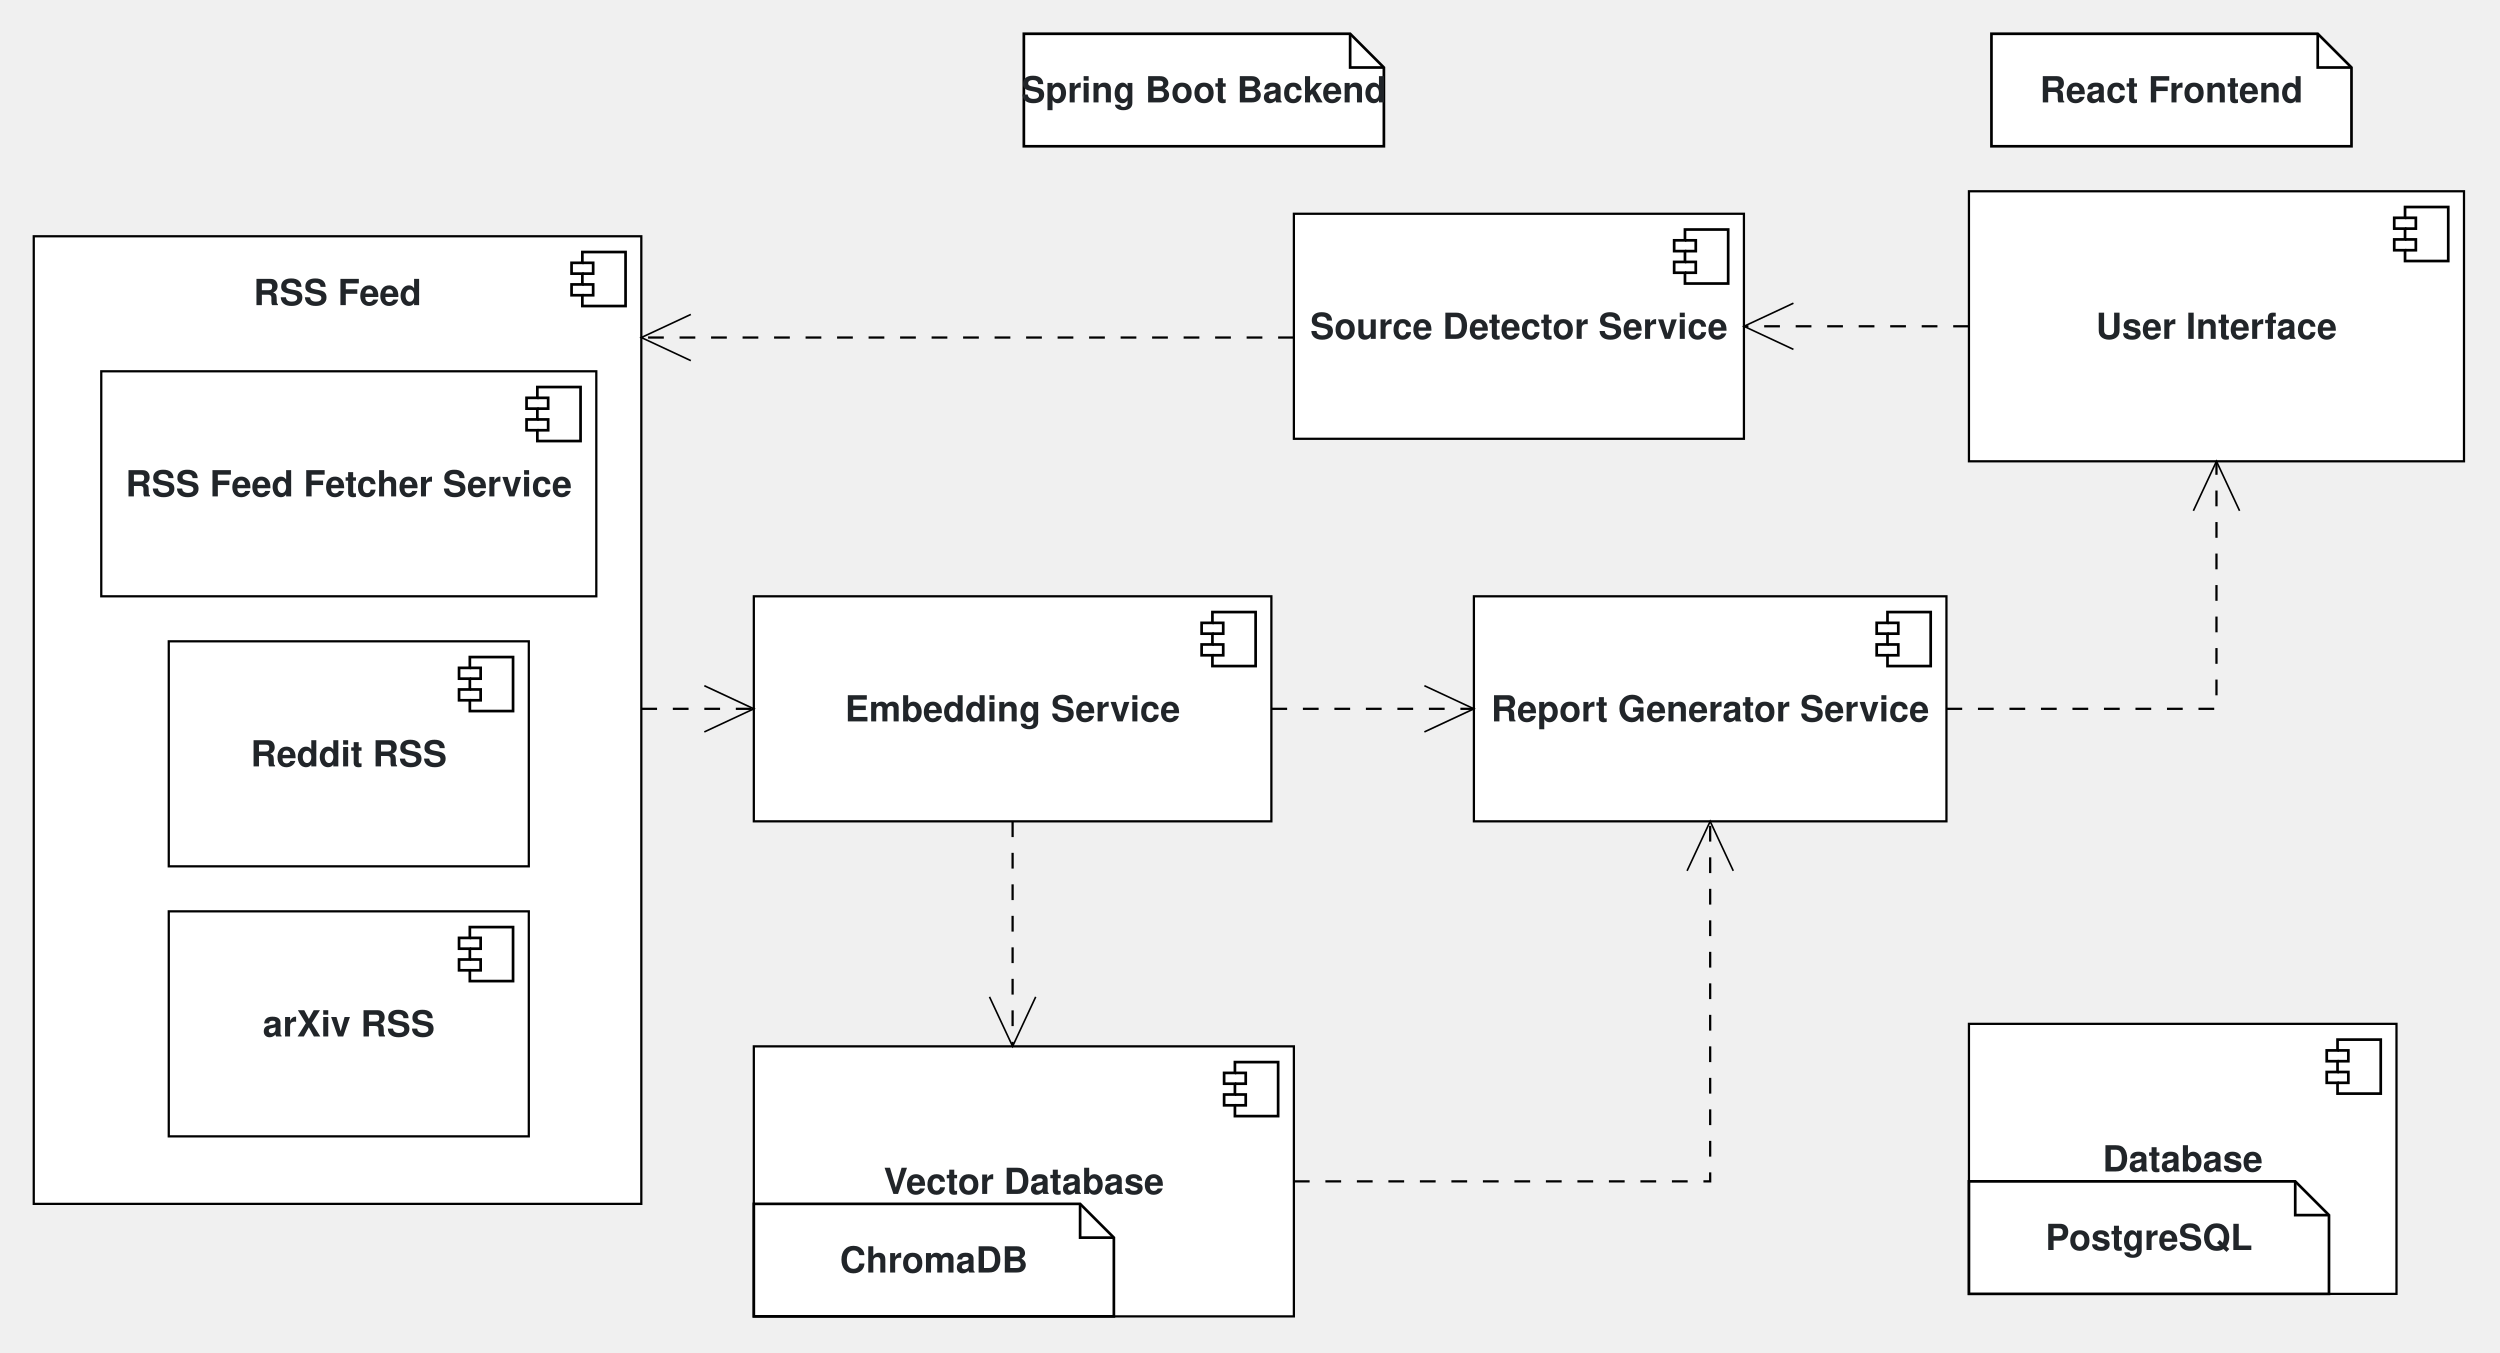
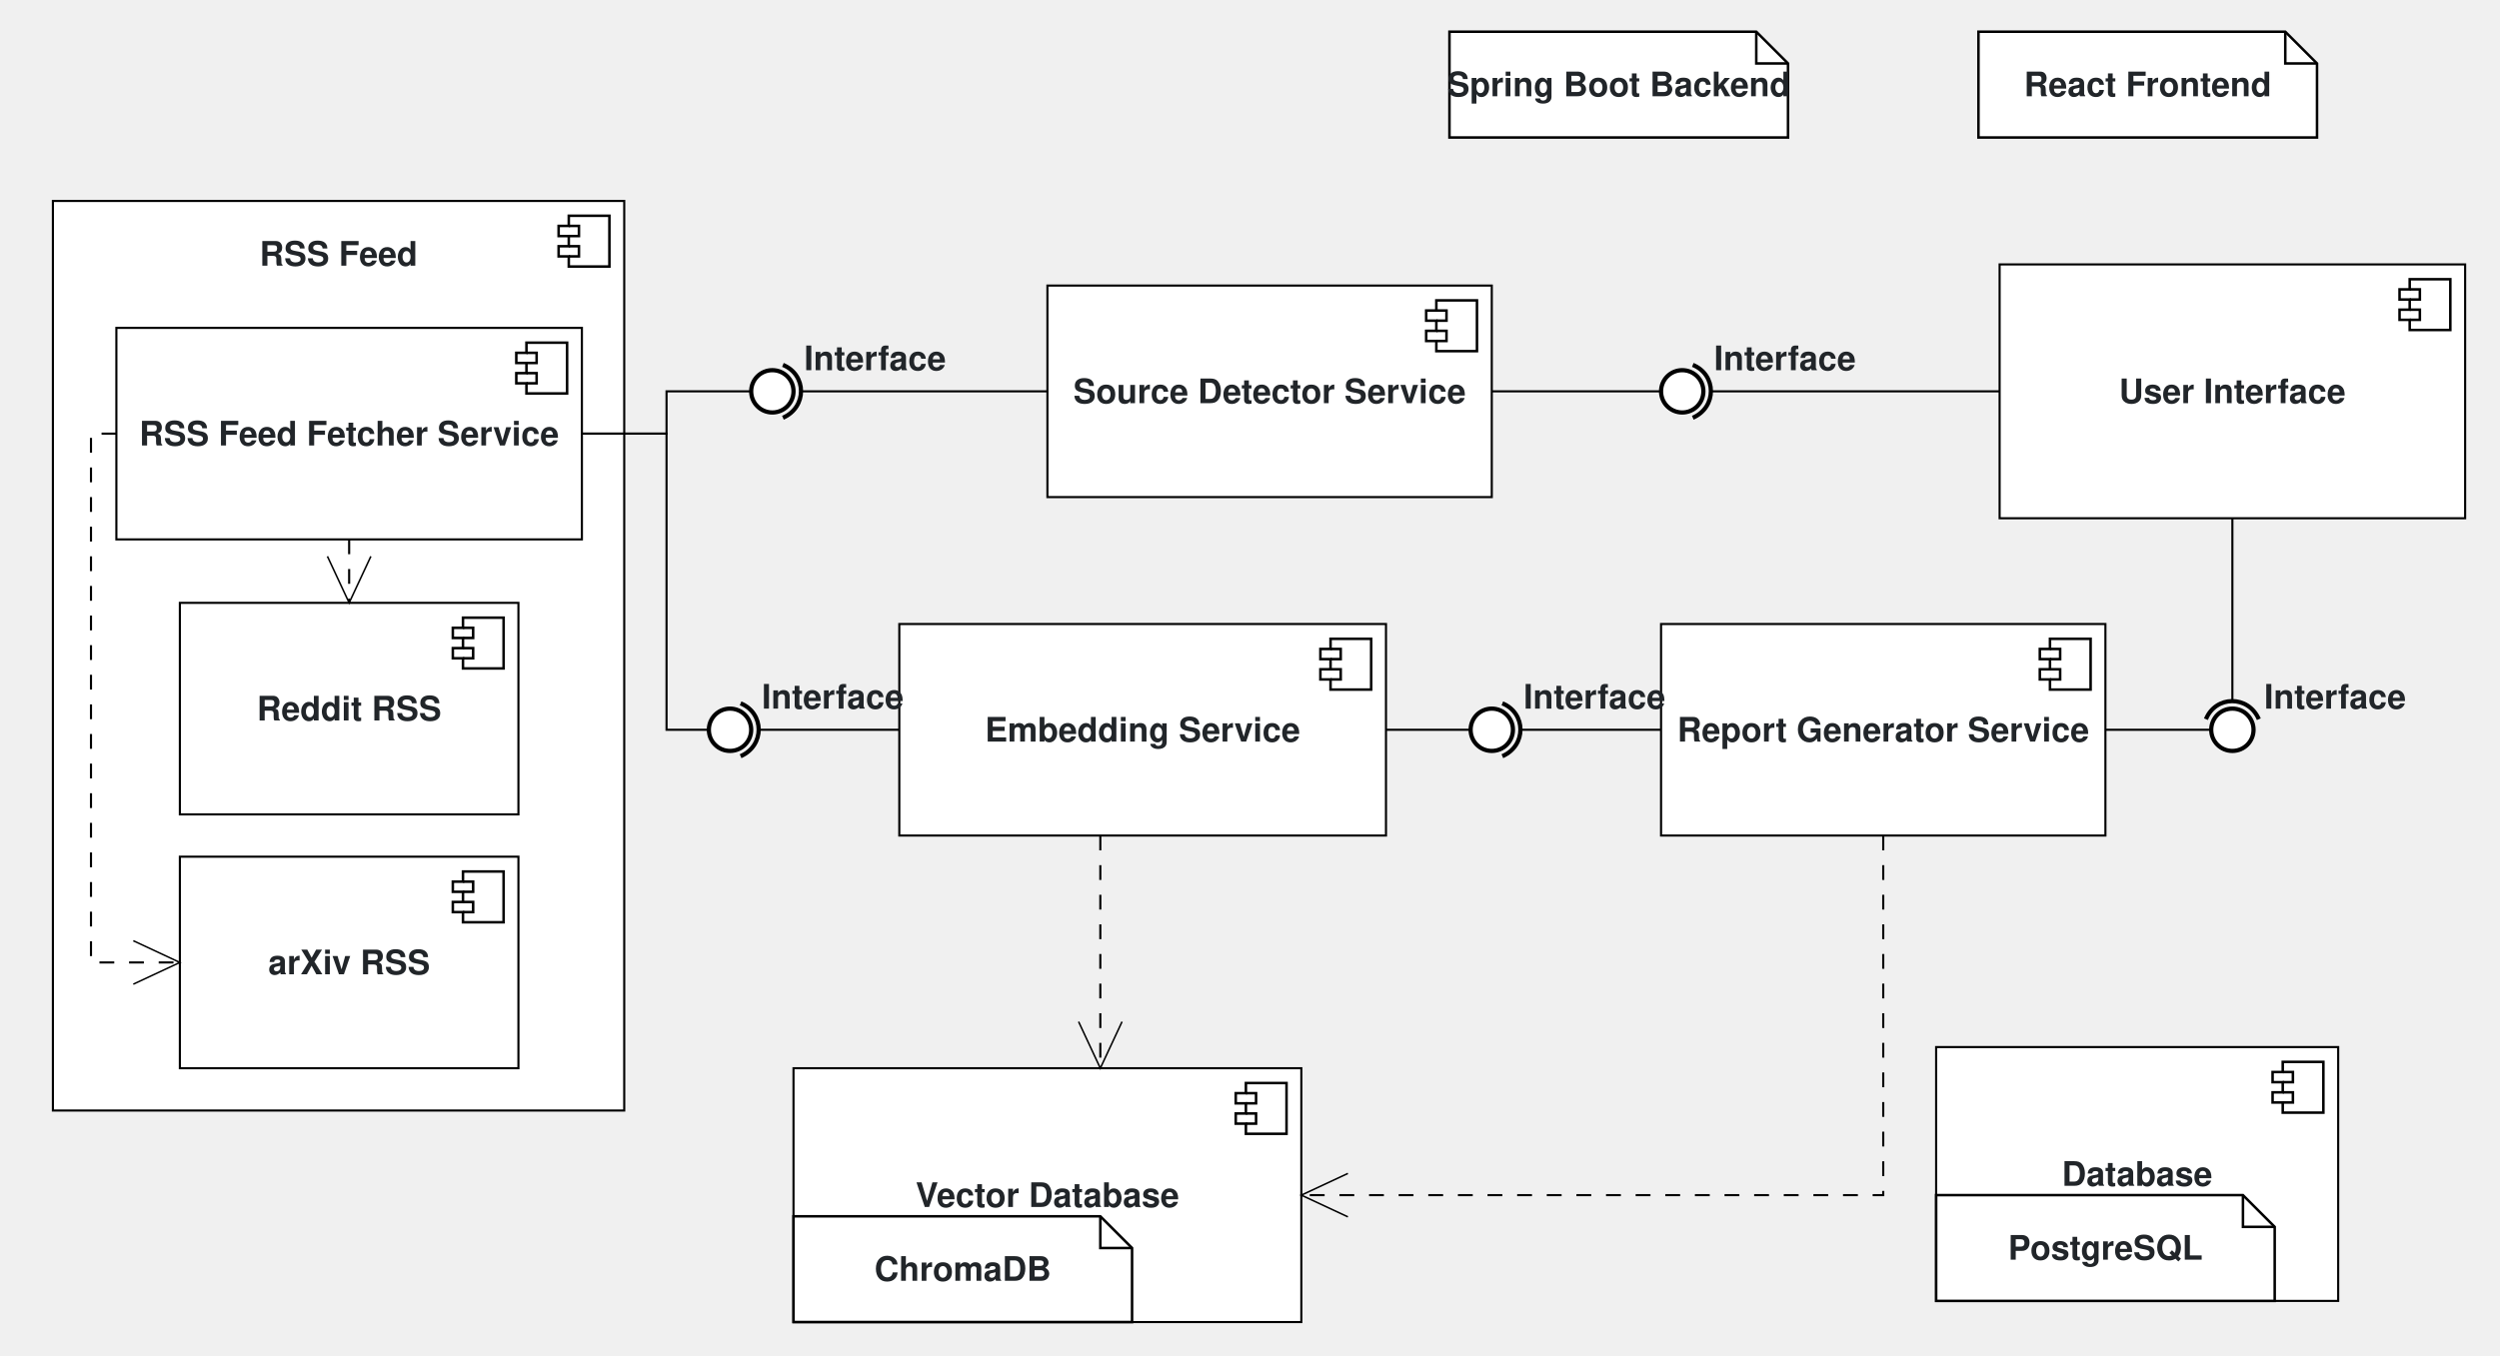
- <svg xmlns="http://www.w3.org/2000/svg" width="1111" height="601" fill="#ffffff">
+ <svg xmlns="http://www.w3.org/2000/svg" width="1181" height="641" fill="#ffffff">
  <defs>
    <style>
  text {
    fill: #212529;
    font-family: Helvetica Neue, Helvetica, Arial, sans-serif;
    font-size: 16px;
  }

  marker, text {
    fill-opacity: 1;
  }

  * {
    overflow: visible;
  }
</style>
  </defs>
-   <svg x="875" y="455" width="190" height="120" class="Database" fill="#ffffff">
+   <svg x="915" y="495" width="190" height="120" class="Database" fill="#ffffff">
    <g data-cy="uml-component">
      <rect width="100%" height="100%" stroke="black" fill="white" class="sc-fqkvVR uHYUy" />
      <g transform="translate(159, 7)">
        <path d="M 4.8 0 L 24 0 L 24 24 L 4.8 24 L 4.8 19.2 L 0 19.2 L 0 14.4 L 4.8 14.4 L 4.8 9.6 L 0 9.6 L 0 4.8 L 4.8 4.8 Z" stroke-width="1.2" stroke-miterlimit="10" stroke="black" fill="white" class="sc-gEvEer fkqzOi" />
        <path d="M 4.8 4.8 L 9.6 4.8 L 9.6 9.6 L 4.8 9.6 M 4.8 14.4 L 9.6 14.4 L 9.6 19.2 L 4.8 19.2" stroke-width="1.2" stroke-miterlimit="10" stroke="black" fill="none" class="sc-gEvEer bFSwyf" />
      </g>
      <text x="50%" y="50%" dominant-baseline="middle" text-anchor="middle" font-weight="bold" pointer-events="none">
        <tspan x="50%" dy="0" text-anchor="middle">Database</tspan>
      </text>
    </g>
  </svg>
-   <svg x="875" y="525" width="160" height="50" class="PostgreSQL" fill="#ffffff">
+   <svg x="915" y="565" width="160" height="50" class="PostgreSQL" fill="#ffffff">
    <g>
      <path d="M 0 0 L 145 0 L 160 15 L 160 50 L 0 50 L 0 0 Z" stroke-width="1.2" stroke-miterlimit="10" stroke="black" fill="white" class="sc-gEvEer fkqzOi" />
      <path d="M 145 0 L 145 15 L 160 15" stroke-width="1.2" stroke-miterlimit="10" stroke="black" fill="none" class="sc-gEvEer bFSwyf" />
      <text x="80" y="25" text-anchor="middle" width="160" height="50" font-weight="bold" pointer-events="none">
        <tspan x="80" dy="5.5">PostgreSQL</tspan>
      </text>
    </g>
  </svg>
-   <svg x="875" y="85" width="220" height="120" class="User Interface" fill="#ffffff">
+   <svg x="945" y="125" width="220" height="120" class="User Interface" fill="#ffffff">
    <g data-cy="uml-component">
      <rect width="100%" height="100%" stroke="black" fill="white" class="sc-fqkvVR uHYUy" />
      <g transform="translate(189, 7)">
        <path d="M 4.8 0 L 24 0 L 24 24 L 4.8 24 L 4.8 19.2 L 0 19.2 L 0 14.4 L 4.8 14.4 L 4.8 9.6 L 0 9.6 L 0 4.8 L 4.8 4.8 Z" stroke-width="1.2" stroke-miterlimit="10" stroke="black" fill="white" class="sc-gEvEer fkqzOi" />
        <path d="M 4.8 4.8 L 9.6 4.8 L 9.6 9.6 L 4.8 9.6 M 4.8 14.4 L 9.6 14.4 L 9.6 19.2 L 4.8 19.2" stroke-width="1.2" stroke-miterlimit="10" stroke="black" fill="none" class="sc-gEvEer bFSwyf" />
      </g>
      <text x="50%" y="50%" dominant-baseline="middle" text-anchor="middle" font-weight="bold" pointer-events="none">
        <tspan x="50%" dy="0" text-anchor="middle">User Interface</tspan>
      </text>
    </g>
  </svg>
-   <svg x="335" y="465" width="240" height="120" class="Vector Database" fill="#ffffff">
+   <svg x="375" y="505" width="240" height="120" class="Vector Database" fill="#ffffff">
    <g data-cy="uml-component">
      <rect width="100%" height="100%" stroke="black" fill="white" class="sc-fqkvVR uHYUy" />
      <g transform="translate(209, 7)">
        <path d="M 4.8 0 L 24 0 L 24 24 L 4.8 24 L 4.8 19.2 L 0 19.2 L 0 14.4 L 4.8 14.4 L 4.8 9.6 L 0 9.6 L 0 4.8 L 4.8 4.8 Z" stroke-width="1.2" stroke-miterlimit="10" stroke="black" fill="white" class="sc-gEvEer fkqzOi" />
        <path d="M 4.8 4.8 L 9.6 4.8 L 9.6 9.6 L 4.8 9.6 M 4.8 14.4 L 9.6 14.4 L 9.6 19.2 L 4.8 19.2" stroke-width="1.2" stroke-miterlimit="10" stroke="black" fill="none" class="sc-gEvEer bFSwyf" />
      </g>
      <text x="50%" y="50%" dominant-baseline="middle" text-anchor="middle" font-weight="bold" pointer-events="none">
        <tspan x="50%" dy="0" text-anchor="middle">Vector Database</tspan>
      </text>
    </g>
  </svg>
-   <svg x="335" y="535" width="160" height="50" class="ChromaDB" fill="#ffffff">
+   <svg x="375" y="575" width="160" height="50" class="ChromaDB" fill="#ffffff">
    <g>
      <path d="M 0 0 L 145 0 L 160 15 L 160 50 L 0 50 L 0 0 Z" stroke-width="1.2" stroke-miterlimit="10" stroke="black" fill="white" class="sc-gEvEer fkqzOi" />
      <path d="M 145 0 L 145 15 L 160 15" stroke-width="1.2" stroke-miterlimit="10" stroke="black" fill="none" class="sc-gEvEer bFSwyf" />
      <text x="80" y="25" text-anchor="middle" width="160" height="50" font-weight="bold" pointer-events="none">
        <tspan x="80" dy="5.5">ChromaDB</tspan>
      </text>
    </g>
  </svg>
-   <svg x="575" y="95" width="200" height="100" class="Source Detector Service" fill="#ffffff">
-     <g data-cy="uml-component">
-       <rect width="100%" height="100%" stroke="black" fill="white" class="sc-fqkvVR uHYUy" />
-       <g transform="translate(169, 7)">
+   <svg x="495" y="135" width="210" height="100" class="Source Detector Service" fill="#ffffff">
+     <g data-cy="uml-component">
+       <rect width="100%" height="100%" stroke="black" fill="white" class="sc-fqkvVR uHYUy" />
+       <g transform="translate(179, 7)">
        <path d="M 4.8 0 L 24 0 L 24 24 L 4.8 24 L 4.8 19.2 L 0 19.2 L 0 14.4 L 4.8 14.4 L 4.8 9.6 L 0 9.6 L 0 4.8 L 4.8 4.8 Z" stroke-width="1.2" stroke-miterlimit="10" stroke="black" fill="white" class="sc-gEvEer fkqzOi" />
        <path d="M 4.8 4.8 L 9.6 4.8 L 9.6 9.6 L 4.8 9.6 M 4.8 14.4 L 9.6 14.4 L 9.6 19.2 L 4.8 19.2" stroke-width="1.2" stroke-miterlimit="10" stroke="black" fill="none" class="sc-gEvEer bFSwyf" />
      </g>
      <text x="50%" y="50%" dominant-baseline="middle" text-anchor="middle" font-weight="bold" pointer-events="none">
        <tspan x="50%" dy="0" text-anchor="middle">Source Detector Service</tspan>
      </text>
    </g>
  </svg>
-   <svg x="15" y="105" width="270" height="430" class="RSS Feed" fill="#ffffff">
+   <svg x="25" y="95" width="270" height="430" class="RSS Feed" fill="#ffffff">
    <g data-cy="uml-subsystem">
      <rect width="100%" height="100%" stroke="black" fill="white" class="sc-fqkvVR uHYUy" />
      <g transform="translate(239, 7)">
        <path d="M 4.8 0 L 24 0 L 24 24 L 4.8 24 L 4.8 19.2 L 0 19.2 L 0 14.4 L 4.8 14.4 L 4.8 9.6 L 0 9.6 L 0 4.8 L 4.8 4.8 Z" stroke-width="1.2" stroke-miterlimit="10" stroke="black" fill="white" class="sc-gEvEer fkqzOi" />
        <path d="M 4.8 4.8 L 9.6 4.8 L 9.6 9.6 L 4.8 9.6 M 4.8 14.4 L 9.6 14.4 L 9.6 19.2 L 4.8 19.2" stroke-width="1.2" stroke-miterlimit="10" stroke="black" fill="none" class="sc-gEvEer bFSwyf" />
      </g>
      <text x="50%" y="25px" dominant-baseline="middle" text-anchor="middle" font-weight="bold" pointer-events="none">
        <tspan x="50%" dy="0" text-anchor="middle">RSS Feed</tspan>
      </text>
    </g>
  </svg>
-   <svg x="45" y="165" width="220" height="100" class="RSS Feed Fetcher Service" fill="#ffffff">
+   <svg x="55" y="155" width="220" height="100" class="RSS Feed Fetcher Service" fill="#ffffff">
    <g data-cy="uml-component">
      <rect width="100%" height="100%" stroke="black" fill="white" class="sc-fqkvVR uHYUy" />
      <g transform="translate(189, 7)">
        <path d="M 4.8 0 L 24 0 L 24 24 L 4.8 24 L 4.8 19.2 L 0 19.2 L 0 14.4 L 4.8 14.4 L 4.8 9.6 L 0 9.6 L 0 4.8 L 4.8 4.8 Z" stroke-width="1.2" stroke-miterlimit="10" stroke="black" fill="white" class="sc-gEvEer fkqzOi" />
        <path d="M 4.8 4.8 L 9.6 4.8 L 9.6 9.6 L 4.8 9.6 M 4.8 14.4 L 9.6 14.4 L 9.6 19.2 L 4.8 19.2" stroke-width="1.2" stroke-miterlimit="10" stroke="black" fill="none" class="sc-gEvEer bFSwyf" />
      </g>
      <text x="50%" y="50%" dominant-baseline="middle" text-anchor="middle" font-weight="bold" pointer-events="none">
        <tspan x="50%" dy="0" text-anchor="middle">RSS Feed Fetcher Service</tspan>
      </text>
    </g>
  </svg>
-   <svg x="75" y="285" width="160" height="100" class="Reddit RSS" fill="#ffffff">
+   <svg x="85" y="285" width="160" height="100" class="Reddit RSS" fill="#ffffff">
    <g data-cy="uml-component">
      <rect width="100%" height="100%" stroke="black" fill="white" class="sc-fqkvVR uHYUy" />
      <g transform="translate(129, 7)">
        <path d="M 4.8 0 L 24 0 L 24 24 L 4.8 24 L 4.8 19.2 L 0 19.2 L 0 14.4 L 4.8 14.4 L 4.8 9.6 L 0 9.6 L 0 4.8 L 4.8 4.8 Z" stroke-width="1.2" stroke-miterlimit="10" stroke="black" fill="white" class="sc-gEvEer fkqzOi" />
        <path d="M 4.8 4.8 L 9.6 4.8 L 9.6 9.6 L 4.8 9.6 M 4.8 14.4 L 9.6 14.4 L 9.6 19.2 L 4.8 19.2" stroke-width="1.2" stroke-miterlimit="10" stroke="black" fill="none" class="sc-gEvEer bFSwyf" />
      </g>
      <text x="50%" y="50%" dominant-baseline="middle" text-anchor="middle" font-weight="bold" pointer-events="none">
        <tspan x="50%" dy="0" text-anchor="middle">Reddit RSS</tspan>
      </text>
    </g>
  </svg>
-   <svg x="75" y="405" width="160" height="100" class="arXiv RSS" fill="#ffffff">
+   <svg x="85" y="405" width="160" height="100" class="arXiv RSS" fill="#ffffff">
    <g data-cy="uml-component">
      <rect width="100%" height="100%" stroke="black" fill="white" class="sc-fqkvVR uHYUy" />
      <g transform="translate(129, 7)">
        <path d="M 4.8 0 L 24 0 L 24 24 L 4.8 24 L 4.8 19.2 L 0 19.2 L 0 14.4 L 4.8 14.4 L 4.8 9.6 L 0 9.6 L 0 4.8 L 4.8 4.8 Z" stroke-width="1.2" stroke-miterlimit="10" stroke="black" fill="white" class="sc-gEvEer fkqzOi" />
        <path d="M 4.8 4.8 L 9.6 4.8 L 9.6 9.6 L 4.8 9.6 M 4.8 14.4 L 9.6 14.4 L 9.6 19.2 L 4.8 19.2" stroke-width="1.2" stroke-miterlimit="10" stroke="black" fill="none" class="sc-gEvEer bFSwyf" />
      </g>
      <text x="50%" y="50%" dominant-baseline="middle" text-anchor="middle" font-weight="bold" pointer-events="none">
        <tspan x="50%" dy="0" text-anchor="middle">arXiv RSS</tspan>
      </text>
    </g>
  </svg>
-   <svg x="335" y="265" width="230" height="100" class="Embedding Service" fill="#ffffff">
+   <svg x="425" y="295" width="230" height="100" class="Embedding Service" fill="#ffffff">
    <g data-cy="uml-component">
      <rect width="100%" height="100%" stroke="black" fill="white" class="sc-fqkvVR uHYUy" />
      <g transform="translate(199, 7)">
        <path d="M 4.8 0 L 24 0 L 24 24 L 4.8 24 L 4.8 19.2 L 0 19.2 L 0 14.4 L 4.8 14.4 L 4.8 9.6 L 0 9.6 L 0 4.8 L 4.8 4.8 Z" stroke-width="1.2" stroke-miterlimit="10" stroke="black" fill="white" class="sc-gEvEer fkqzOi" />
        <path d="M 4.8 4.8 L 9.6 4.8 L 9.6 9.6 L 4.8 9.6 M 4.8 14.4 L 9.6 14.4 L 9.6 19.2 L 4.8 19.2" stroke-width="1.2" stroke-miterlimit="10" stroke="black" fill="none" class="sc-gEvEer bFSwyf" />
      </g>
      <text x="50%" y="50%" dominant-baseline="middle" text-anchor="middle" font-weight="bold" pointer-events="none">
        <tspan x="50%" dy="0" text-anchor="middle">Embedding Service</tspan>
      </text>
    </g>
  </svg>
-   <svg x="655" y="265" width="210" height="100" class="Report Generator Service" fill="#ffffff">
+   <svg x="785" y="295" width="210" height="100" class="Report Generator Service" fill="#ffffff">
    <g data-cy="uml-component">
      <rect width="100%" height="100%" stroke="black" fill="white" class="sc-fqkvVR uHYUy" />
      <g transform="translate(179, 7)">
        <path d="M 4.8 0 L 24 0 L 24 24 L 4.8 24 L 4.8 19.2 L 0 19.2 L 0 14.4 L 4.8 14.4 L 4.8 9.6 L 0 9.6 L 0 4.8 L 4.8 4.8 Z" stroke-width="1.2" stroke-miterlimit="10" stroke="black" fill="white" class="sc-gEvEer fkqzOi" />
        <path d="M 4.8 4.8 L 9.6 4.8 L 9.6 9.6 L 4.8 9.6 M 4.8 14.4 L 9.6 14.4 L 9.6 19.2 L 4.8 19.2" stroke-width="1.2" stroke-miterlimit="10" stroke="black" fill="none" class="sc-gEvEer bFSwyf" />
      </g>
      <text x="50%" y="50%" dominant-baseline="middle" text-anchor="middle" font-weight="bold" pointer-events="none">
        <tspan x="50%" dy="0" text-anchor="middle">Report Generator Service</tspan>
      </text>
    </g>
  </svg>
-   <svg x="455" y="15" width="160" height="50" class="Spring Boot Backend" fill="#ffffff">
+   <svg x="685" y="15" width="160" height="50" class="Spring Boot Backend" fill="#ffffff">
    <g>
      <path d="M 0 0 L 145 0 L 160 15 L 160 50 L 0 50 L 0 0 Z" stroke-width="1.2" stroke-miterlimit="10" stroke="black" fill="white" class="sc-gEvEer fkqzOi" />
      <path d="M 145 0 L 145 15 L 160 15" stroke-width="1.2" stroke-miterlimit="10" stroke="black" fill="none" class="sc-gEvEer bFSwyf" />
      <text x="80" y="25" text-anchor="middle" width="160" height="50" font-weight="bold" pointer-events="none">
        <tspan x="80" dy="5.5">Spring Boot Backend</tspan>
      </text>
    </g>
  </svg>
-   <svg x="885" y="15" width="160" height="50" class="React  Frontend" fill="#ffffff">
+   <svg x="935" y="15" width="160" height="50" class="React  Frontend" fill="#ffffff">
    <g>
      <path d="M 0 0 L 145 0 L 160 15 L 160 50 L 0 50 L 0 0 Z" stroke-width="1.2" stroke-miterlimit="10" stroke="black" fill="white" class="sc-gEvEer fkqzOi" />
      <path d="M 145 0 L 145 15 L 160 15" stroke-width="1.2" stroke-miterlimit="10" stroke="black" fill="none" class="sc-gEvEer bFSwyf" />
      <text x="80" y="25" text-anchor="middle" width="160" height="50" font-weight="bold" pointer-events="none">
        <tspan x="80" dy="5.5">React Frontend</tspan>
      </text>
    </g>
  </svg>
-   <svg x="775" y="145" width="100" height="1" class="" fill="#ffffff">
-     <g>
-       <marker id="marker-9c8ff6ee-47fc-46ad-b679-bd432d3c755a" viewBox="0 0 30 30" markerWidth="22" markerHeight="30" refX="30" refY="15" orient="auto" markerUnits="strokeWidth">
-         <path d="M0,29 L30,15 L0,1" stroke="black" fill="none" class="sc-gEvEer bFSwyf" />
-       </marker>
-       <polyline points="100 0,0 0" stroke-width="1" stroke-dasharray="7" marker-end="url(#marker-9c8ff6ee-47fc-46ad-b679-bd432d3c755a)" stroke="black" fill="none" class="sc-aXZVg eMElBf" />
-     </g>
-   </svg>
-   <svg x="285" y="150" width="290" height="1" class="" fill="#ffffff">
-     <g>
-       <marker id="marker-2511ad34-2dd9-478a-99bd-a1d0acae0da8" viewBox="0 0 30 30" markerWidth="22" markerHeight="30" refX="30" refY="15" orient="auto" markerUnits="strokeWidth">
-         <path d="M0,29 L30,15 L0,1" stroke="black" fill="none" class="sc-gEvEer bFSwyf" />
-       </marker>
-       <polyline points="290 0,0 0" stroke-width="1" stroke-dasharray="7" marker-end="url(#marker-2511ad34-2dd9-478a-99bd-a1d0acae0da8)" stroke="black" fill="none" class="sc-aXZVg eMElBf" />
-     </g>
-   </svg>
-   <svg x="285" y="315" width="50" height="1" class="" fill="#ffffff">
-     <g>
-       <marker id="marker-9fad13dc-8530-4f9a-a0a3-dce4aa40921e" viewBox="0 0 30 30" markerWidth="22" markerHeight="30" refX="30" refY="15" orient="auto" markerUnits="strokeWidth">
-         <path d="M0,29 L30,15 L0,1" stroke="black" fill="none" class="sc-gEvEer bFSwyf" />
-       </marker>
-       <polyline points="0 0,50 0" stroke-width="1" stroke-dasharray="7" marker-end="url(#marker-9fad13dc-8530-4f9a-a0a3-dce4aa40921e)" stroke="black" fill="none" class="sc-aXZVg eMElBf" />
-     </g>
-   </svg>
-   <svg x="565" y="315" width="90" height="1" class="" fill="#ffffff">
-     <g>
-       <marker id="marker-094921f3-7d96-46b7-bdea-3ef065eb6473" viewBox="0 0 30 30" markerWidth="22" markerHeight="30" refX="30" refY="15" orient="auto" markerUnits="strokeWidth">
-         <path d="M0,29 L30,15 L0,1" stroke="black" fill="none" class="sc-gEvEer bFSwyf" />
-       </marker>
-       <polyline points="0 0,90 0" stroke-width="1" stroke-dasharray="7" marker-end="url(#marker-094921f3-7d96-46b7-bdea-3ef065eb6473)" stroke="black" fill="none" class="sc-aXZVg eMElBf" />
-     </g>
-   </svg>
-   <svg x="865" y="205" width="120" height="110" class="" fill="#ffffff">
-     <g>
-       <marker id="marker-349f5db4-cb88-4271-a864-d6474c77d992" viewBox="0 0 30 30" markerWidth="22" markerHeight="30" refX="30" refY="15" orient="auto" markerUnits="strokeWidth">
-         <path d="M0,29 L30,15 L0,1" stroke="black" fill="none" class="sc-gEvEer bFSwyf" />
-       </marker>
-       <polyline points="0 110,120 110,120 0" stroke-width="1" stroke-dasharray="7" marker-end="url(#marker-349f5db4-cb88-4271-a864-d6474c77d992)" stroke="black" fill="none" class="sc-aXZVg eMElBf" />
-     </g>
-   </svg>
-   <svg x="450" y="365" width="1" height="100" class="" fill="#ffffff">
+   <svg x="355" y="175" width="20" height="20" class="Interface" fill="#ffffff">
+     <g>
+       <circle cx="50%" cy="50%" r="10" stroke-width="2" stroke="black" fill="white" class="sc-iGgWBj fYmGgq" />
+       <text x="25" dominant-baseline="auto" text-anchor="start" font-weight="bold" pointer-events="none">Interface</text>
+     </g>
+   </svg>
+   <svg x="785" y="175" width="20" height="20" class="Interface" fill="#ffffff">
+     <g>
+       <circle cx="50%" cy="50%" r="10" stroke-width="2" stroke="black" fill="white" class="sc-iGgWBj fYmGgq" />
+       <text x="25" dominant-baseline="auto" text-anchor="start" font-weight="bold" pointer-events="none">Interface</text>
+     </g>
+   </svg>
+   <svg x="1045" y="335" width="20" height="20" class="Interface" fill="#ffffff">
+     <g>
+       <circle cx="50%" cy="50%" r="10" stroke-width="2" stroke="black" fill="white" class="sc-iGgWBj fYmGgq" />
+       <text x="25" dominant-baseline="auto" text-anchor="start" font-weight="bold" pointer-events="none">Interface</text>
+     </g>
+   </svg>
+   <svg x="695" y="335" width="20" height="20" class="Interface" fill="#ffffff">
+     <g>
+       <circle cx="50%" cy="50%" r="10" stroke-width="2" stroke="black" fill="white" class="sc-iGgWBj fYmGgq" />
+       <text x="25" dominant-baseline="auto" text-anchor="start" font-weight="bold" pointer-events="none">Interface</text>
+     </g>
+   </svg>
+   <svg x="335" y="335" width="20" height="20" class="Interface" fill="#ffffff">
+     <g>
+       <circle cx="50%" cy="50%" r="10" stroke-width="2" stroke="black" fill="white" class="sc-iGgWBj fYmGgq" />
+       <text x="25" dominant-baseline="auto" text-anchor="start" font-weight="bold" pointer-events="none">Interface</text>
+     </g>
+   </svg>
+   <svg x="520" y="395" width="1" height="110" class="" fill="#ffffff">
    <g>
      <marker id="marker-b895fd42-7101-4c8e-b96d-2e15f93100d4" viewBox="0 0 30 30" markerWidth="22" markerHeight="30" refX="30" refY="15" orient="auto" markerUnits="strokeWidth">
        <path d="M0,29 L30,15 L0,1" stroke="black" fill="none" class="sc-gEvEer bFSwyf" />
      </marker>
-       <polyline points="0 0,0 100" stroke-width="1" stroke-dasharray="7" marker-end="url(#marker-b895fd42-7101-4c8e-b96d-2e15f93100d4)" stroke="black" fill="none" class="sc-aXZVg eMElBf" />
-     </g>
-   </svg>
-   <svg x="575" y="365" width="185" height="160" class="" fill="#ffffff">
-     <g>
-       <marker id="marker-30b81c37-c72c-494e-881a-47ace307f526" viewBox="0 0 30 30" markerWidth="22" markerHeight="30" refX="30" refY="15" orient="auto" markerUnits="strokeWidth">
+       <polyline points="0 0,0 110" stroke-width="1" stroke-dasharray="7" marker-end="url(#marker-b895fd42-7101-4c8e-b96d-2e15f93100d4)" stroke="black" fill="none" class="sc-aXZVg eMElBf" />
+     </g>
+   </svg>
+   <svg x="362" y="172" width="133" height="27" class="" fill="#ffffff">
+     <g>
+       <marker id="marker-caa015c2-b9da-417f-9347-0be799fc9105" viewBox="0 0 27 27" markerWidth="27" markerHeight="27" refX="0" refY="0" orient="auto" markerUnits="strokeWidth">
+         <path d="M 8 -12.5 C -3.5 -7.5 -3.3 7.9 8 12.5" stroke-width="2" stroke="black" fill="none" class="sc-gEvEer bFSwyf" />
+       </marker>
+       <polyline points="133 13,16 13" stroke-width="1" marker-end="url(#marker-caa015c2-b9da-417f-9347-0be799fc9105)" stroke="black" fill="none" class="sc-aXZVg eMElBf" />
+     </g>
+   </svg>
+   <svg x="705" y="185" width="80" height="1" class="" fill="#ffffff">
+     <g>
+       <polyline points="0 0,80 0" stroke="black" fill="none" class="sc-aXZVg eMElBf" />
+     </g>
+   </svg>
+   <svg x="995" y="345" width="50" height="1" class="" fill="#ffffff">
+     <g>
+       <polyline points="0 0,40 0,10 0,50 0" stroke="black" fill="none" class="sc-aXZVg eMElBf" />
+     </g>
+   </svg>
+   <svg x="1042" y="245" width="27" height="104" class="" fill="#ffffff">
+     <g>
+       <marker id="marker-0a7ee1e8-f9d5-4a64-b08a-d7aa2bec92c7" viewBox="0 0 27 27" markerWidth="27" markerHeight="27" refX="0" refY="0" orient="auto" markerUnits="strokeWidth">
+         <path d="M 8 -12.5 C -3.5 -7.5 -3.3 7.9 8 12.5" stroke-width="2" stroke="black" fill="none" class="sc-gEvEer bFSwyf" />
+       </marker>
+       <polyline points="13 0,13 87" stroke-width="1" marker-end="url(#marker-0a7ee1e8-f9d5-4a64-b08a-d7aa2bec92c7)" stroke="black" fill="none" class="sc-aXZVg eMElBf" />
+     </g>
+   </svg>
+   <svg x="342" y="332" width="83" height="27" class="" fill="#ffffff">
+     <g>
+       <marker id="marker-f92e9936-e00b-4ec6-848c-5753ad63128d" viewBox="0 0 27 27" markerWidth="27" markerHeight="27" refX="0" refY="0" orient="auto" markerUnits="strokeWidth">
+         <path d="M 8 -12.5 C -3.5 -7.5 -3.3 7.9 8 12.5" stroke-width="2" stroke="black" fill="none" class="sc-gEvEer bFSwyf" />
+       </marker>
+       <polyline points="83 13,43 13,53 13,16 13" stroke-width="1" marker-end="url(#marker-f92e9936-e00b-4ec6-848c-5753ad63128d)" stroke="black" fill="none" class="sc-aXZVg eMElBf" />
+     </g>
+   </svg>
+   <svg x="702" y="332" width="83" height="27" class="" fill="#ffffff">
+     <g>
+       <marker id="marker-d50b3b0e-68f9-4e89-b673-aa27077fccd9" viewBox="0 0 27 27" markerWidth="27" markerHeight="27" refX="0" refY="0" orient="auto" markerUnits="strokeWidth">
+         <path d="M 8 -12.5 C -3.5 -7.5 -3.3 7.9 8 12.5" stroke-width="2" stroke="black" fill="none" class="sc-gEvEer bFSwyf" />
+       </marker>
+       <polyline points="83 13,43 13,53 13,16 13" stroke-width="1" marker-end="url(#marker-d50b3b0e-68f9-4e89-b673-aa27077fccd9)" stroke="black" fill="none" class="sc-aXZVg eMElBf" />
+     </g>
+   </svg>
+   <svg x="655" y="345" width="40" height="1" class="" fill="#ffffff">
+     <g>
+       <polyline points="0 0,40 0,0 0,40 0" stroke="black" fill="none" class="sc-aXZVg eMElBf" />
+     </g>
+   </svg>
+   <svg x="615" y="395" width="275" height="170" class="" fill="#ffffff">
+     <g>
+       <marker id="marker-b832a47f-053d-464c-b35d-7115c324cde8" viewBox="0 0 30 30" markerWidth="22" markerHeight="30" refX="30" refY="15" orient="auto" markerUnits="strokeWidth">
        <path d="M0,29 L30,15 L0,1" stroke="black" fill="none" class="sc-gEvEer bFSwyf" />
      </marker>
-       <polyline points="0 160,185 160,185 0" stroke-width="1" stroke-dasharray="7" marker-end="url(#marker-30b81c37-c72c-494e-881a-47ace307f526)" stroke="black" fill="none" class="sc-aXZVg eMElBf" />
+       <polyline points="275 0,275 170,0 170" stroke-width="1" stroke-dasharray="7" marker-end="url(#marker-b832a47f-053d-464c-b35d-7115c324cde8)" stroke="black" fill="none" class="sc-aXZVg eMElBf" />
+     </g>
+   </svg>
+   <svg x="275" y="205" width="60" height="140" class="" fill="#ffffff">
+     <g>
+       <polyline points="0 0,40 0,40 90,40 90,40 140,60 140" stroke="black" fill="none" class="sc-aXZVg eMElBf" />
+     </g>
+   </svg>
+   <svg x="165" y="255" width="1" height="30" class="" fill="#ffffff">
+     <g>
+       <marker id="marker-807b4071-4f3b-4b29-959e-6762b2bec60a" viewBox="0 0 30 30" markerWidth="22" markerHeight="30" refX="30" refY="15" orient="auto" markerUnits="strokeWidth">
+         <path d="M0,29 L30,15 L0,1" stroke="black" fill="none" class="sc-gEvEer bFSwyf" />
+       </marker>
+       <polyline points="0 0,0 30" stroke-width="1" stroke-dasharray="7" marker-end="url(#marker-807b4071-4f3b-4b29-959e-6762b2bec60a)" stroke="black" fill="none" class="sc-aXZVg eMElBf" />
+     </g>
+   </svg>
+   <svg x="15" y="205" width="80" height="260" class="" fill="#ffffff">
+     <g>
+       <marker id="marker-35abfe89-0708-4449-b438-730461a2791c" viewBox="0 0 30 30" markerWidth="22" markerHeight="30" refX="30" refY="15" orient="auto" markerUnits="strokeWidth">
+         <path d="M0,29 L30,15 L0,1" stroke="black" fill="none" class="sc-gEvEer bFSwyf" />
+       </marker>
+       <polyline points="40 0,28 0,28 250,70 250" stroke-width="1" stroke-dasharray="7" marker-end="url(#marker-35abfe89-0708-4449-b438-730461a2791c)" stroke="black" fill="none" class="sc-aXZVg eMElBf" />
+     </g>
+   </svg>
+   <svg x="792" y="172" width="153" height="27" class="" fill="#ffffff">
+     <g>
+       <marker id="marker-871648c2-1bb0-4c42-a4fd-f59812c1515e" viewBox="0 0 27 27" markerWidth="27" markerHeight="27" refX="0" refY="0" orient="auto" markerUnits="strokeWidth">
+         <path d="M 8 -12.5 C -3.5 -7.5 -3.3 7.9 8 12.5" stroke-width="2" stroke="black" fill="none" class="sc-gEvEer bFSwyf" />
+       </marker>
+       <polyline points="153 13,16 13" stroke-width="1" marker-end="url(#marker-871648c2-1bb0-4c42-a4fd-f59812c1515e)" stroke="black" fill="none" class="sc-aXZVg eMElBf" />
+     </g>
+   </svg>
+   <svg x="275" y="185" width="80" height="20" class="" fill="#ffffff">
+     <g>
+       <polyline points="0 20,40 20,40 0,80 0" stroke="black" fill="none" class="sc-aXZVg eMElBf" />
    </g>
  </svg>
</svg>
